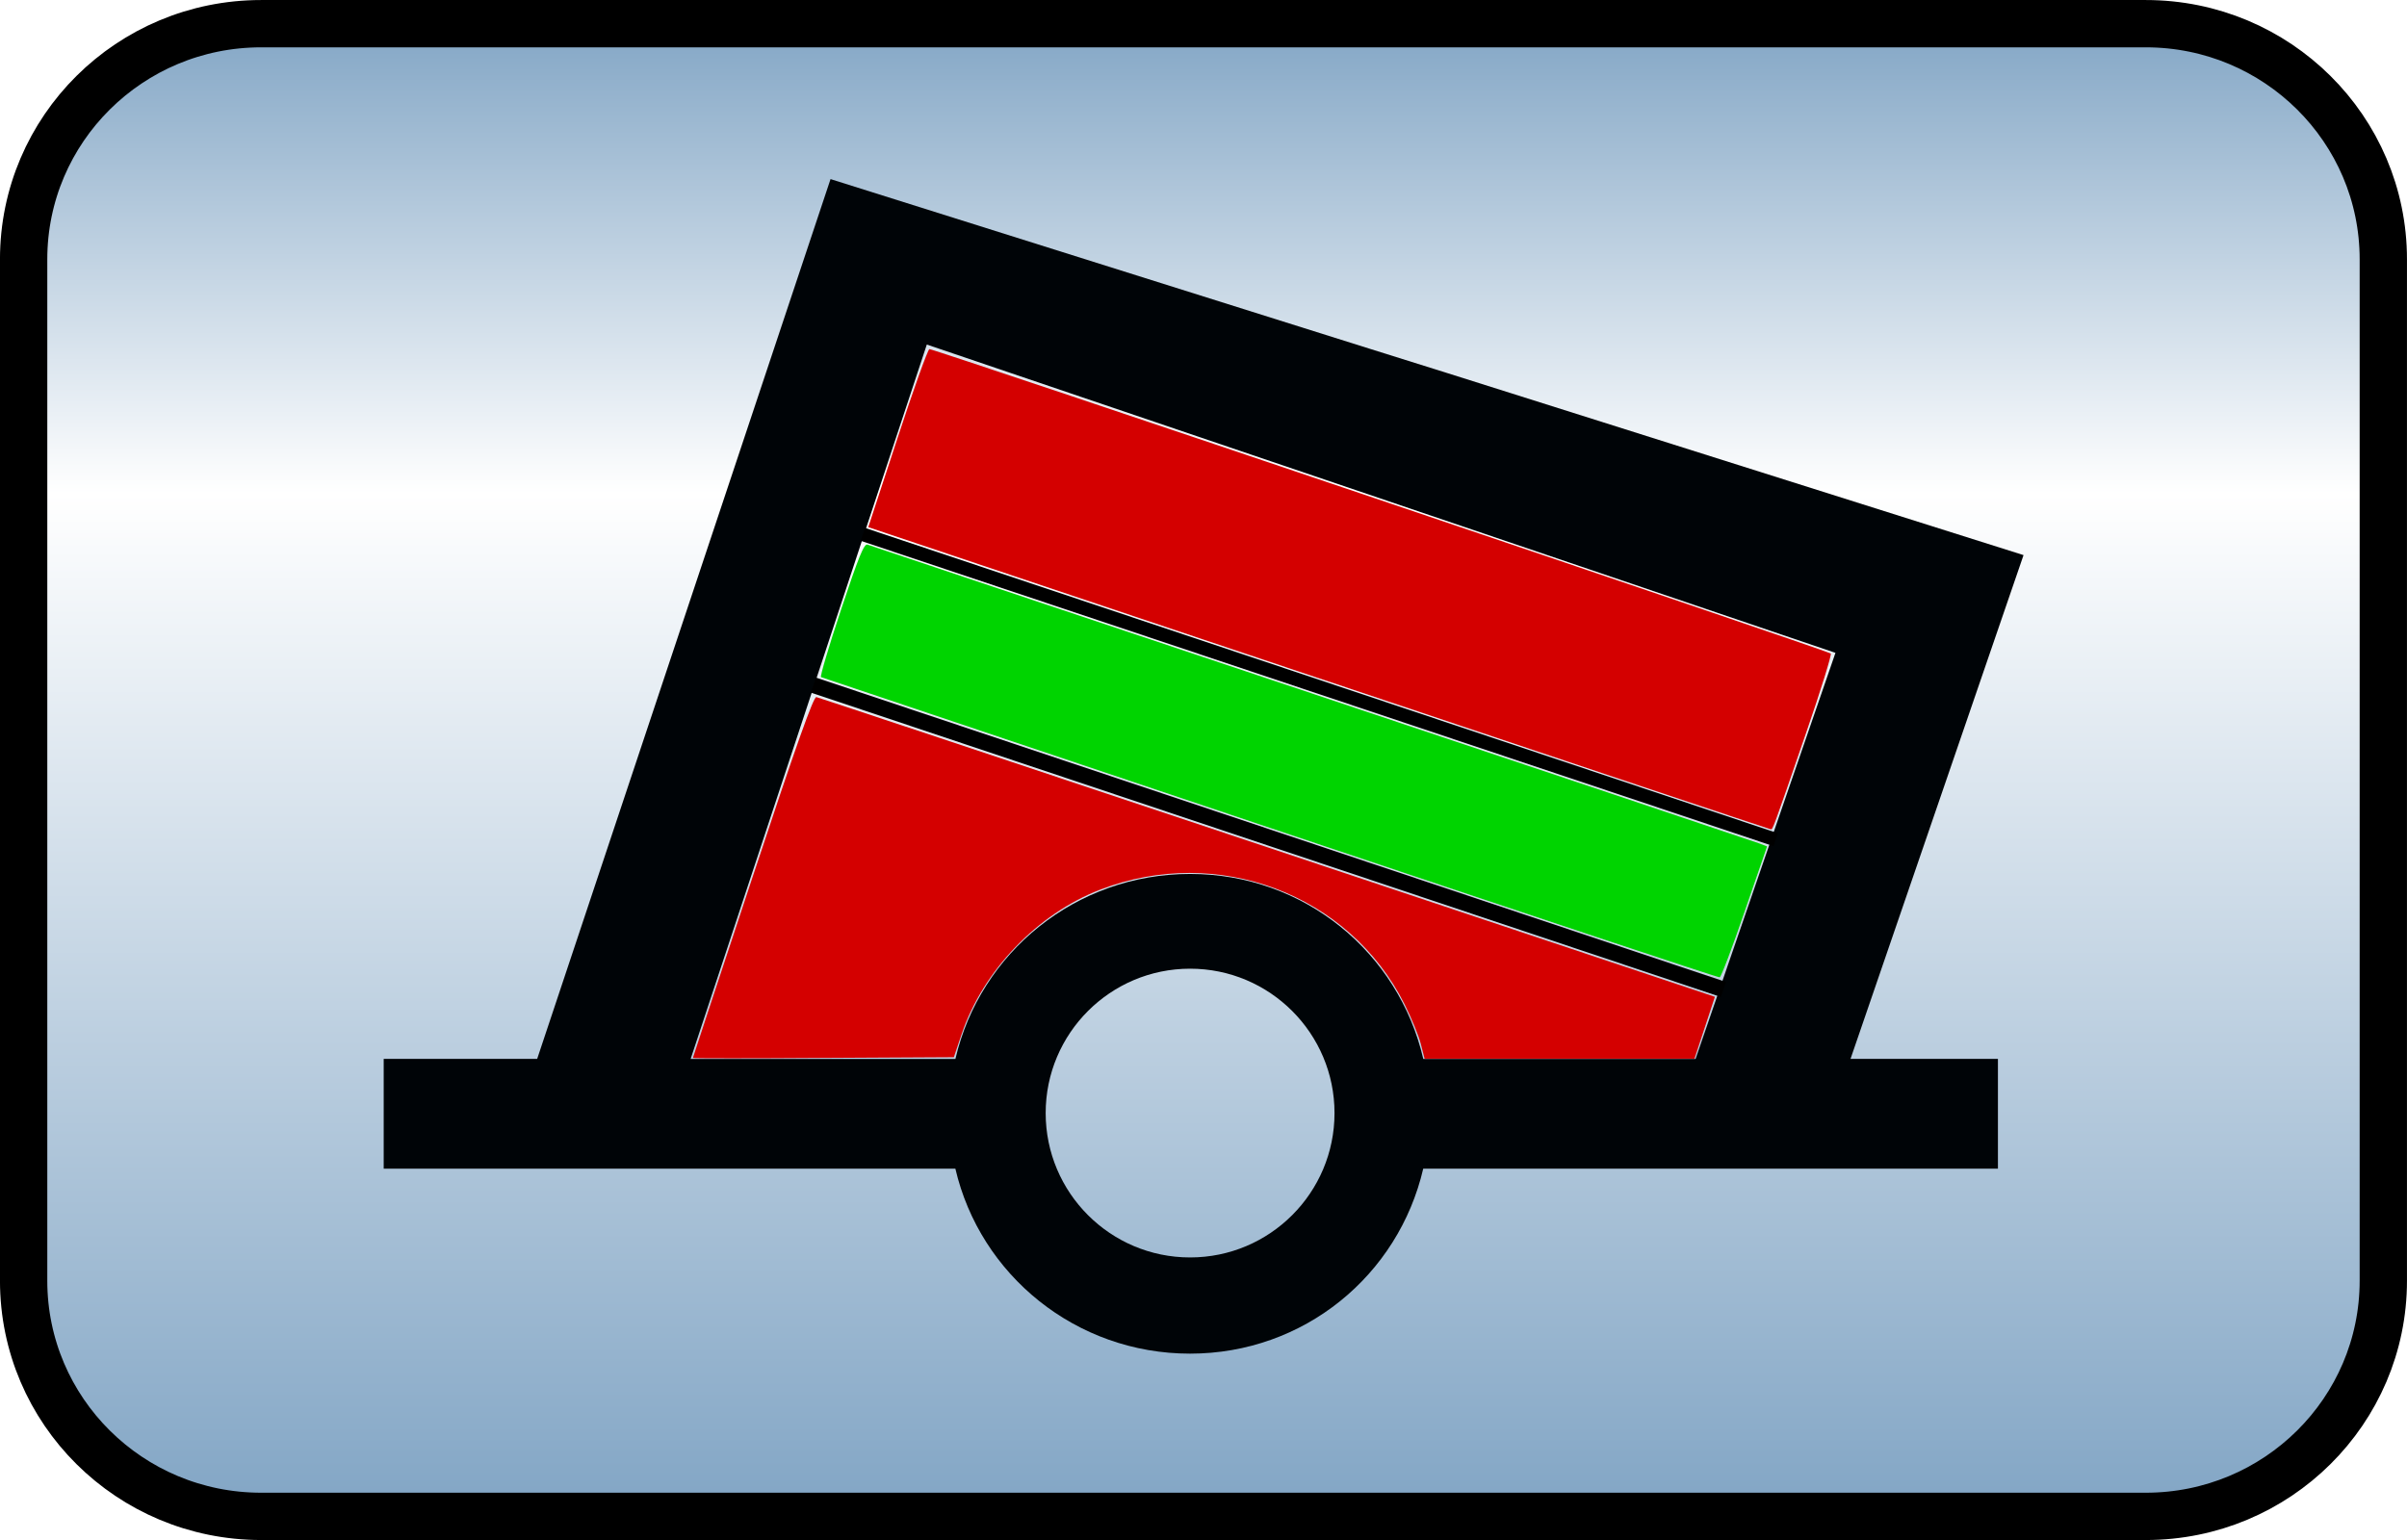
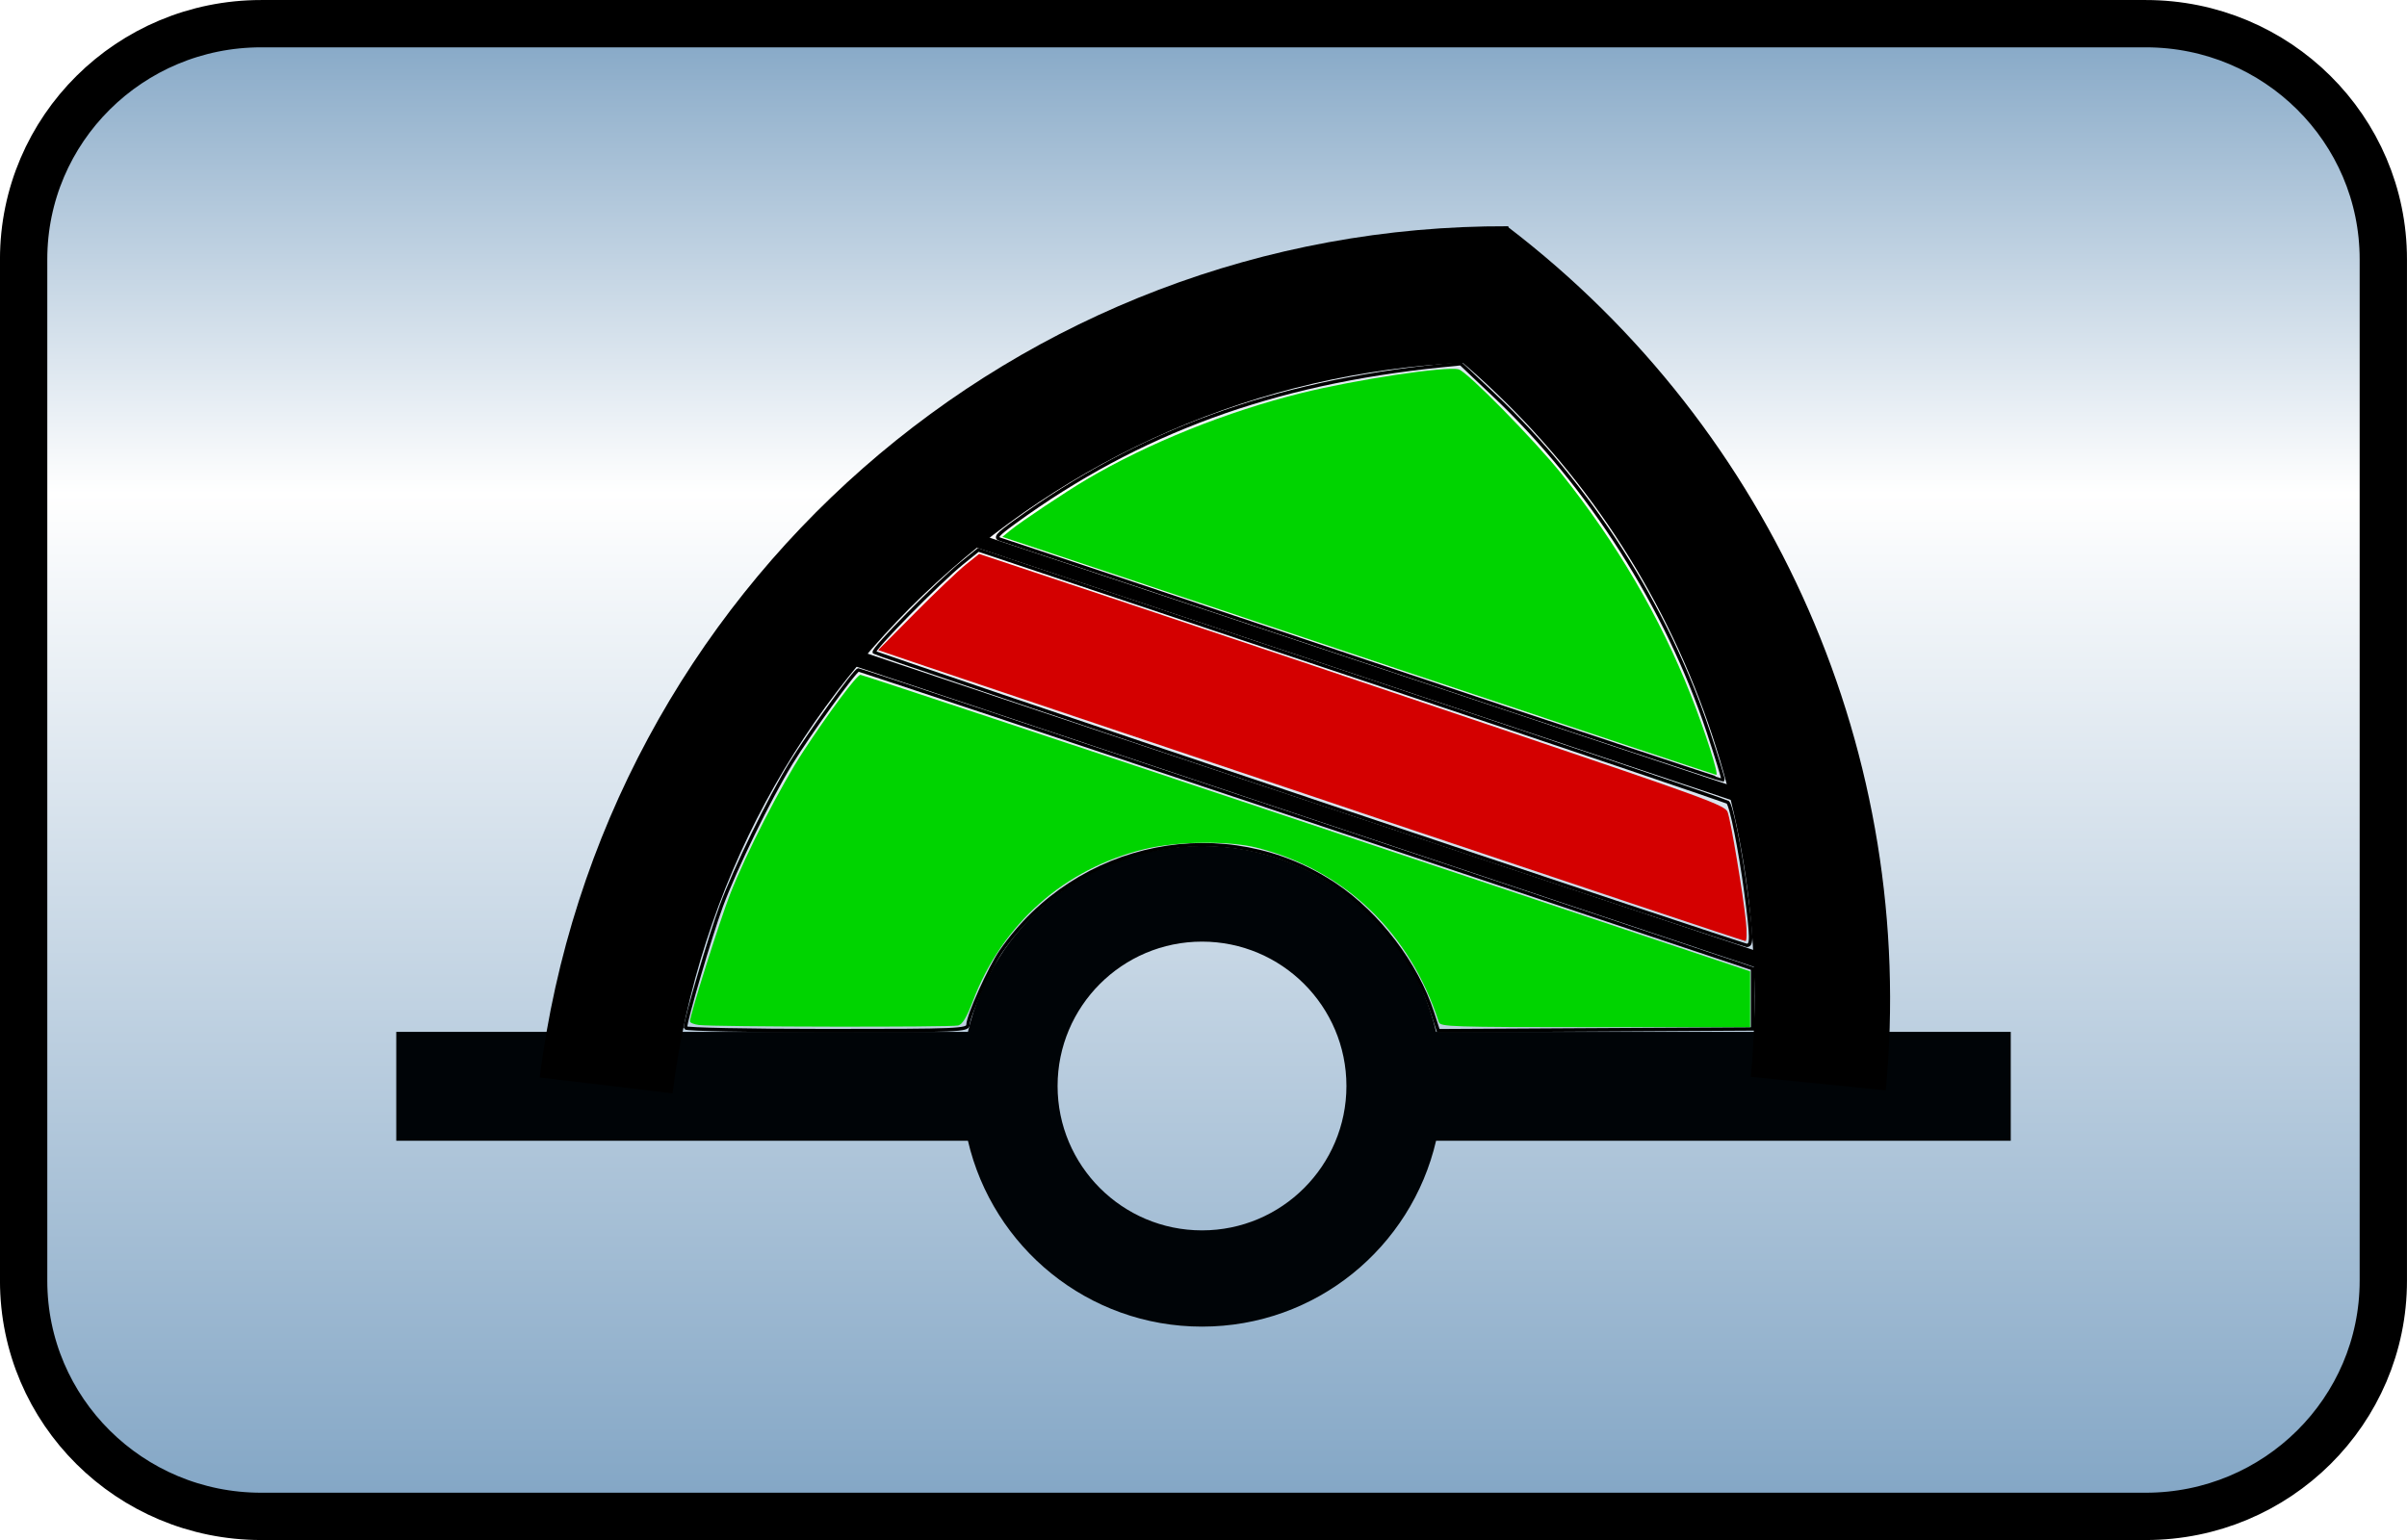
<svg xmlns="http://www.w3.org/2000/svg" xmlns:xlink="http://www.w3.org/1999/xlink" width="50" height="32" id="svg2" version="1.1" style="display:inline">
  <defs id="defs4">
    <linearGradient id="linearGradient3638">
      <stop id="stop3640" offset="0" style="stop-color:#80a4c4;stop-opacity:1" />
      <stop style="stop-color:#ffffff;stop-opacity:1" offset="0.18" id="stop3642" />
      <stop id="stop3646" offset="0.499" style="stop-color:#ffffff;stop-opacity:1" />
      <stop id="stop3644" offset="1" style="stop-color:#80a4c4;stop-opacity:1" />
    </linearGradient>
    <linearGradient id="linearGradient3606">
      <stop style="stop-color:#80a4c4;stop-opacity:1" offset="0" id="stop3608" />
      <stop id="stop3614" offset="0.317" style="stop-color:#ffffff;stop-opacity:1" />
      <stop style="stop-color:#80a4c4;stop-opacity:1" offset="1" id="stop3610" />
    </linearGradient>
    <linearGradient xlink:href="#linearGradient3606" id="linearGradient3612" x1="50.003" y1="1012.422" x2="50.003" y2="1052.36" gradientUnits="userSpaceOnUse" gradientTransform="matrix(0.49262,0,0,0.7864175,0.3677455,224.4722)" />
    <linearGradient xlink:href="#linearGradient3638" id="linearGradient3636" gradientUnits="userSpaceOnUse" x1="50.003" y1="1012.422" x2="50.003" y2="1052.36" />
  </defs>
  <g id="layer1" transform="translate(0,-1020.362)" style="display:inline">
    <rect y="1020.854" x="0.491" height="31.017" width="49.017" id="rect3618" style="fill:url(#linearGradient3612);fill-opacity:1;stroke:#000000;stroke-width:0.983;stroke-linejoin:round;stroke-miterlimit:4;stroke-opacity:1;stroke-dasharray:none;display:inline" rx="4.933" ry="4.895" />
-     <g transform="matrix(0.4,0,0,0.4,-35.30235,987.5054)" id="g4867" style="display:inline">
-       <path style="fill:#000407;fill-opacity:1;fill-rule:evenodd;stroke:none" d="m 22.312,3.781 -6.094,18.281 -3.188,0 0,2.281 11.875,0 c 0.515,2.213 2.506,3.844 4.875,3.844 2.37,0 4.33,-1.629 4.844,-3.844 l 11.938,0 0,-0.031 0,-2.25 -3.062,0 L 47.094,11.594 35.125,7.812 33.531,7.312 22.312,3.781 z m 2,3.438 18.875,6.406 -2.906,8.438 -5.656,0 c -0.514,-2.214 -2.474,-3.844 -4.844,-3.844 -2.369,4e-6 -4.36,1.631 -4.875,3.844 l -5.5,0 4.906,-14.844 z m 5.469,12.969 c 1.656,0 3,1.344 3,3 0,1.656 -1.344,3 -3,3 -1.656,0 -3,-1.344 -3,-3 0,-1.656 1.344,-3 3,-3 z" transform="matrix(2.5,0,0,2.5,75.60707,81.99313)" id="path4869" />
-       <rect transform="matrix(0.9483236,0.3173047,-0.3173047,0.9483236,0,0)" y="69.827" x="161.11" height="0.825" width="49.832" id="rect5149" style="fill:#000000;fill-opacity:1;stroke:none" />
-       <rect style="fill:#000000;fill-opacity:1;stroke:none" id="rect5151" width="49.989" height="0.707" x="161.061" y="61.645" transform="matrix(0.9483236,0.3173047,-0.3173047,0.9483236,0,0)" />
-       <path id="path5563" d="m 165.466,128.939 c -6.602,-2.215 -17.103,-5.739 -23.336,-7.831 l -11.332,-3.803 1.116,-3.443 c 0.614,-1.894 1.128,-3.458 1.144,-3.476 0.031,-0.036 46.857,15.622 46.927,15.692 0.085,0.085 -2.267,6.837 -2.39,6.862 -0.068,0.014 -5.526,-1.786 -12.129,-4.002 z" style="fill:none;stroke:none" />
-       <path id="path5565" d="m 156.821,117.418 c -12.862,-4.312 -23.405,-7.856 -23.428,-7.875 -0.031,-0.027 2.94,-9.189 3.035,-9.359 0.035,-0.062 46.761,15.784 46.876,15.897 0.107,0.105 -2.902,9.217 -3.035,9.19 -0.034,-0.007 -10.586,-3.541 -23.448,-7.852 z" style="fill:none;stroke:none" />
-       <path id="path5567" d="m 124.313,136.926 c 0.204,-0.892 6.161,-18.609 6.257,-18.611 0.07,-0.002 10.628,3.51 23.464,7.803 l 23.336,7.806 -0.521,1.558 -0.521,1.558 -7.035,0.032 -7.035,0.032 -0.336,-1.027 c -1.328,-4.06 -4.55,-7.051 -8.897,-8.258 -0.634,-0.176 -1.278,-0.225 -2.985,-0.229 -1.912,-0.004 -2.306,0.032 -3.234,0.289 -4.161,1.153 -7.416,4.261 -8.717,8.321 l -0.289,0.902 -6.764,0 c -5.756,0 -6.758,-0.026 -6.724,-0.175 z" style="fill:none;stroke:none" />
+     <g transform="matrix(0.4,0,0,0.4,-35.06138,986.9365)" style="display:inline" id="g3714">
+       <g id="g3734">
+         <g id="g3716">
+           <path d="m 108.232,137.167 0,5.656 29.688,0 c 1.287,5.533 6.233,9.656 12.156,9.656 5.925,0 10.871,-4.121 12.156,-9.656 l 29.844,0 0,-0.062 0,-5.594 -83.844,0 z m 54,0 c -1.285,-5.536 -6.231,-9.656 -12.156,-9.656 -5.923,1e-5 -10.869,4.123 -12.156,9.656 l 24.312,0 z m -12.156,-4.688 c 4.14,0 7.5,3.36 7.5,7.5 0,4.14 -3.36,7.5 -7.5,7.5 -4.14,0 -7.5,-3.36 -7.5,-7.5 0,-4.14 3.36,-7.5 7.5,-7.5 z" id="path3718" style="fill:#000407;fill-opacity:1;fill-rule:evenodd;stroke:none" />
+           <path style="fill:none;stroke:#000000;stroke-width:4.647;stroke-miterlimit:4;stroke-opacity:1;stroke-dasharray:none;display:inline" id="path3720" d="m 15.636,156.982 c -3.115,-15.327 5.889,-30.531 20.985,-35.435" transform="matrix(1.416467,0.4739434,-0.4820681,1.44075,172.6584,-93.63429)" />
+           <path style="fill:none;stroke:#000000;stroke-width:3.594;stroke-miterlimit:4;stroke-opacity:1;stroke-dasharray:none;display:inline" id="path3722" d="m 110.54,99.547 c 7.819,2.711 13.709,9.319 15.584,17.485" transform="matrix(1.860736,0.6225936,-0.6135377,1.833671,19.20119,-153.2685)" />
+         </g>
+         <rect transform="matrix(0.9483236,0.3173047,-0.3173047,0.9483236,0,0)" y="69.339" x="162.519" height="0.825" width="49.832" id="rect3728" style="fill:#000000;fill-opacity:1;stroke:none;display:inline" />
+         <rect style="fill:#000000;fill-opacity:1;stroke:none;display:inline" id="rect3730" width="49.989" height="0.707" x="161.107" y="61.613" transform="matrix(0.9483236,0.3173047,-0.3173047,0.9483236,0,0)" />
+       </g>
+       <path transform="translate(0,-60)" id="path7528" d="m 158.517,177.903 c -10.209,-3.421 -18.72,-6.265 -18.914,-6.32 -0.295,-0.084 -0.173,-0.231 0.753,-0.905 6.425,-4.675 13.42,-7.238 22.163,-8.12 l 0.997,-0.101 1.712,1.62 c 4.967,4.701 8.977,10.999 11.139,17.497 0.454,1.364 0.8,2.496 0.768,2.515 -0.032,0.019 -8.41,-2.765 -18.619,-6.186 z" style="fill:none;stroke:#000000;stroke-width:0.177;stroke-miterlimit:4;stroke-opacity:1;stroke-dasharray:none" />
+       <path transform="translate(0,-60)" id="path7530" d="m 123.25,196.957 c 0,-0.399 1.296,-4.799 1.864,-6.33 0.731,-1.97 2.477,-5.55 3.608,-7.4 0.925,-1.513 3.343,-4.861 3.51,-4.861 0.067,1.9e-4 10.542,3.492 23.279,7.759 l 23.158,7.758 0,1.566 0,1.566 -8.161,0.046 -8.161,0.046 -0.302,-0.93 c -0.819,-2.525 -2.8,-5.135 -5.039,-6.638 -5.679,-3.813 -13.404,-2.28 -17.37,3.447 -0.574,0.828 -1.709,3.354 -1.712,3.808 -0.002,0.29 -0.47,0.309 -7.338,0.309 -4.035,0 -7.336,-0.066 -7.336,-0.147 z" style="fill:none;stroke:#000000;stroke-width:0.177;stroke-miterlimit:4;stroke-opacity:1;stroke-dasharray:none" />
+       <path transform="translate(0,-60)" id="path7532" d="m 155.652,185.107 c -12.368,-4.153 -22.535,-7.599 -22.594,-7.657 -0.126,-0.126 3.341,-3.653 4.558,-4.637 l 0.842,-0.681 19.398,6.499 c 10.669,3.574 19.455,6.549 19.525,6.611 0.184,0.164 0.648,2.471 0.943,4.692 0.314,2.363 0.319,2.755 0.036,2.738 -0.122,-0.007 -10.34,-3.411 -22.708,-7.564 l 0,0 z" style="fill:none;stroke:#000000;stroke-width:0.177;stroke-miterlimit:4;stroke-opacity:1;stroke-dasharray:none" />
    </g>
-     <path style="fill:#00d400;fill-opacity:1;stroke:none;display:inline" d="m 26.385,1037.566 c -5.107,-1.714 -9.306,-3.124 -9.33,-3.134 -0.024,-0.01 0.163,-0.641 0.416,-1.403 0.367,-1.103 0.479,-1.378 0.55,-1.35 0.049,0.019 4.201,1.41 9.227,3.091 5.025,1.681 9.209,3.084 9.298,3.118 l 0.161,0.062 -0.466,1.354 c -0.256,0.745 -0.489,1.36 -0.518,1.366 -0.029,0.01 -4.231,-1.391 -9.338,-3.104 z" id="path5502" />
-     <path style="fill:#d40000;fill-opacity:1;stroke:none;display:inline" d="m 27.389,1034.453 -9.353,-3.137 0.604,-1.84 c 0.332,-1.012 0.632,-1.849 0.666,-1.86 0.053,-0.018 18.597,6.247 18.724,6.325 0.025,0.016 -0.205,0.758 -0.512,1.649 -0.706,2.05 -0.69,2.008 -0.737,2.003 -0.021,0 -4.248,-1.416 -9.392,-3.141 l 0,0 z" id="path5504" />
-     <path style="fill:#d40000;fill-opacity:1;stroke:none;display:inline" d="m 14.393,1042.346 c 7.95e-4,-0.01 0.559,-1.703 1.242,-3.765 0.9,-2.722 1.263,-3.746 1.323,-3.734 0.046,0.01 4.264,1.414 9.374,3.122 l 9.291,3.106 -0.212,0.643 -0.212,0.643 -2.803,0 -2.803,0 -0.079,-0.308 c -0.043,-0.169 -0.194,-0.538 -0.336,-0.821 -1.148,-2.293 -3.885,-3.325 -6.324,-2.384 -1.304,0.503 -2.434,1.681 -2.879,3.004 l -0.161,0.478 -2.711,0.015 c -1.491,0.01 -2.71,0.01 -2.71,0 l 0,0 z" id="path6016" />
+     <path style="fill:#d40000;fill-opacity:1;stroke:none;display:inline" d="m 28.231,1037.234 c -4.387,-1.473 -8.429,-2.833 -8.983,-3.021 l -1.006,-0.342 0.768,-0.775 c 0.423,-0.426 0.895,-0.876 1.049,-0.999 l 0.281,-0.225 3.112,1.038 c 1.712,0.571 5.197,1.743 7.745,2.606 4.23,1.431 4.638,1.581 4.69,1.718 0.067,0.177 0.323,1.71 0.381,2.284 0.022,0.221 0.017,0.4 -0.011,0.399 -0.028,0 -3.641,-1.209 -8.028,-2.682 z" id="path6295" />
+     <path style="fill:#00d400;fill-opacity:1;stroke:none;display:inline" d="m 28.217,1033.988 -7.395,-2.47 0.163,-0.134 c 0.222,-0.182 1.155,-0.805 1.591,-1.062 1.271,-0.75 2.921,-1.413 4.464,-1.794 1.131,-0.28 2.989,-0.56 3.261,-0.491 0.171,0.043 1.587,1.483 2.144,2.181 1.134,1.421 2.047,2.984 2.676,4.583 0.304,0.772 0.59,1.669 0.529,1.662 -0.022,0 -3.368,-1.116 -7.435,-2.475 l 0,0 z" id="path6297" />
+     <path style="fill:#00d400;fill-opacity:1;stroke:none;display:inline" d="m 14.525,1041.662 c -0.106,-0.013 -0.193,-0.048 -0.193,-0.077 0,-0.13 0.623,-2.103 0.835,-2.644 0.332,-0.847 1.05,-2.247 1.519,-2.964 0.526,-0.803 1.112,-1.591 1.187,-1.593 0.033,0 4.205,1.385 9.271,3.08 l 9.211,3.082 6e-6,0.58 5e-6,0.58 -3.216,0 c -3.01,0 -3.218,-0.01 -3.25,-0.104 -0.604,-1.863 -1.945,-3.151 -3.772,-3.623 -0.586,-0.151 -1.674,-0.138 -2.351,0.029 -1.656,0.408 -2.943,1.547 -3.552,3.143 -0.136,0.356 -0.219,0.495 -0.311,0.52 -0.139,0.037 -5.072,0.03 -5.378,-0.01 z" id="path6809" />
  </g>
</svg>
